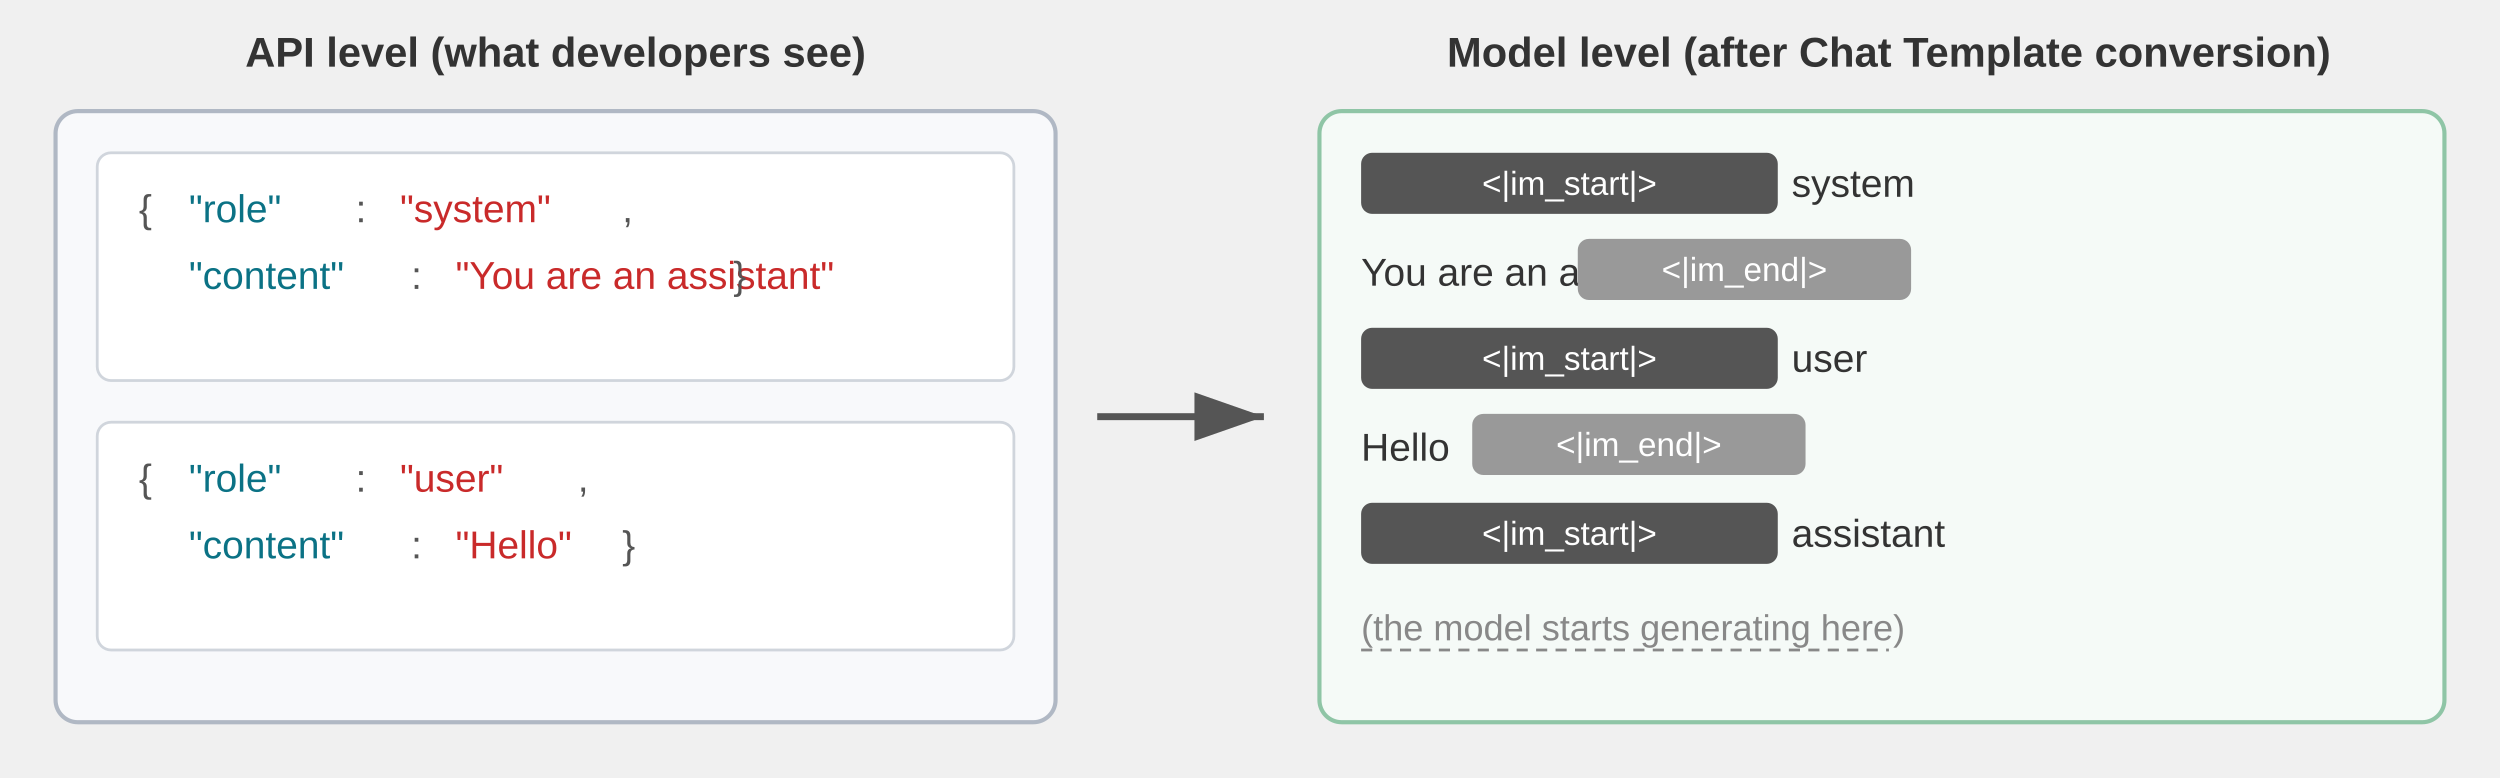
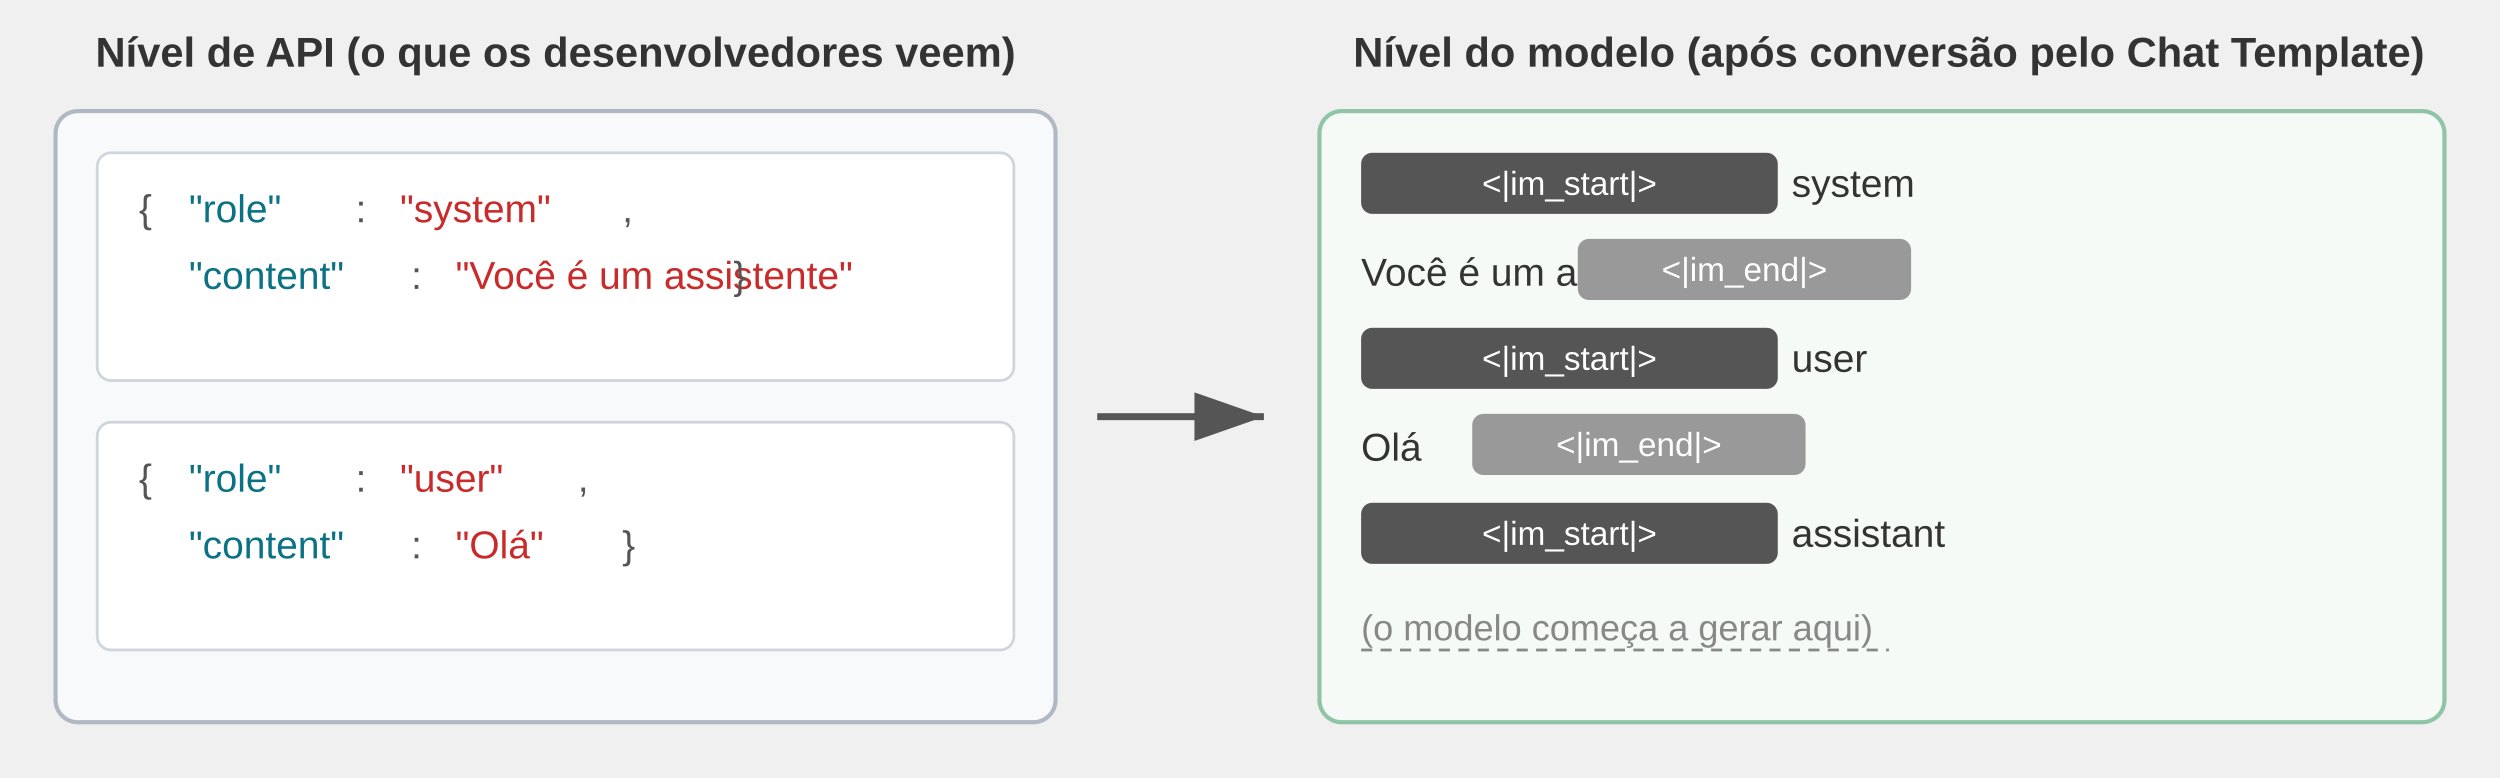
<svg xmlns="http://www.w3.org/2000/svg" xml:lang="en" viewBox="0 0 900 280" width="900" height="280" style="background:#ffffff">
  <style>text{font-family:Arial,'Helvetica Neue',Helvetica,'PingFang SC','Microsoft YaHei',sans-serif}</style>
  <defs>
    <marker id="arrow" markerWidth="10" markerHeight="7" refX="10" refY="3.5" orient="auto">
      <polygon points="0 0, 10 3.5, 0 7" fill="#555555" />
    </marker>
  </defs>
-   <text x="200" y="24" font-size="15" fill="#333333" text-anchor="middle" font-weight="bold">API level (what developers see)</text>
+   <text x="200" y="24" font-size="15" fill="#333333" text-anchor="middle" font-weight="bold">Nível de API (o que os desenvolvedores veem)</text>
  <rect x="20" y="40" width="360" height="220" rx="8" fill="#f8f9fb" stroke="#b0b8c4" stroke-width="1.5" />
  <rect x="35" y="55" width="330" height="82" rx="5" fill="#ffffff" stroke="#d0d5dc" stroke-width="1" />
  <text x="50" y="80" font-size="14" fill="#555555" font-family="'Courier New',Courier,monospace">{ </text>
  <text x="68" y="80" font-size="14" fill="#0b7285" font-family="'Courier New',Courier,monospace">"role"</text>
  <text x="128" y="80" font-size="14" fill="#555555" font-family="'Courier New',Courier,monospace">: </text>
  <text x="144" y="80" font-size="14" fill="#c92a2a" font-family="'Courier New',Courier,monospace">"system"</text>
  <text x="224" y="80" font-size="14" fill="#555555" font-family="'Courier New',Courier,monospace">,</text>
  <text x="68" y="104" font-size="14" fill="#0b7285" font-family="'Courier New',Courier,monospace">"content"</text>
  <text x="148" y="104" font-size="14" fill="#555555" font-family="'Courier New',Courier,monospace">: </text>
-   <text x="164" y="104" font-size="14" fill="#c92a2a" font-family="'Courier New',Courier,monospace">"You are an assistant"</text>
+   <text x="164" y="104" font-size="14" fill="#c92a2a" font-family="'Courier New',Courier,monospace">"Você é um assistente"</text>
  <text x="264" y="104" font-size="14" fill="#555555" font-family="'Courier New',Courier,monospace"> }</text>
  <rect x="35" y="152" width="330" height="82" rx="5" fill="#ffffff" stroke="#d0d5dc" stroke-width="1" />
  <text x="50" y="177" font-size="14" fill="#555555" font-family="'Courier New',Courier,monospace">{ </text>
  <text x="68" y="177" font-size="14" fill="#0b7285" font-family="'Courier New',Courier,monospace">"role"</text>
  <text x="128" y="177" font-size="14" fill="#555555" font-family="'Courier New',Courier,monospace">: </text>
  <text x="144" y="177" font-size="14" fill="#c92a2a" font-family="'Courier New',Courier,monospace">"user"</text>
  <text x="208" y="177" font-size="14" fill="#555555" font-family="'Courier New',Courier,monospace">,</text>
  <text x="68" y="201" font-size="14" fill="#0b7285" font-family="'Courier New',Courier,monospace">"content"</text>
  <text x="148" y="201" font-size="14" fill="#555555" font-family="'Courier New',Courier,monospace">: </text>
-   <text x="164" y="201" font-size="14" fill="#c92a2a" font-family="'Courier New',Courier,monospace">"Hello"</text>
+   <text x="164" y="201" font-size="14" fill="#c92a2a" font-family="'Courier New',Courier,monospace">"Olá"</text>
  <text x="224" y="201" font-size="14" fill="#555555" font-family="'Courier New',Courier,monospace"> }</text>
  <line x1="395" y1="150" x2="455" y2="150" stroke="#555555" stroke-width="2.5" marker-end="url(#arrow)" />
-   <text x="680" y="24" font-size="15" fill="#333333" text-anchor="middle" font-weight="bold">Model level (after Chat Template conversion)</text>
+   <text x="680" y="24" font-size="15" fill="#333333" text-anchor="middle" font-weight="bold">Nível do modelo (após conversão pelo Chat Template)</text>
  <rect x="475" y="40" width="405" height="220" rx="8" fill="#f5faf7" stroke="#8fc5a6" stroke-width="1.5" />
  <rect x="490" y="55" width="150" height="22" rx="4" fill="#555555" />
  <text x="565" y="66" font-size="12" fill="#ffffff" text-anchor="middle" dominant-baseline="central" font-family="'Courier New',Courier,monospace">&lt;|im_start|&gt;</text>
  <text x="645" y="66" font-size="14" fill="#333333" dominant-baseline="central">system</text>
-   <text x="490" y="98" font-size="14" fill="#333333" dominant-baseline="central">You are an assistant</text>
+   <text x="490" y="98" font-size="14" fill="#333333" dominant-baseline="central">Você é um assistente</text>
  <rect x="568" y="86" width="120" height="22" rx="4" fill="#999999" />
  <text x="628" y="97" font-size="12" fill="#ffffff" text-anchor="middle" dominant-baseline="central" font-family="'Courier New',Courier,monospace">&lt;|im_end|&gt;</text>
  <rect x="490" y="118" width="150" height="22" rx="4" fill="#555555" />
  <text x="565" y="129" font-size="12" fill="#ffffff" text-anchor="middle" dominant-baseline="central" font-family="'Courier New',Courier,monospace">&lt;|im_start|&gt;</text>
  <text x="645" y="129" font-size="14" fill="#333333" dominant-baseline="central">user</text>
-   <text x="490" y="161" font-size="14" fill="#333333" dominant-baseline="central">Hello</text>
+   <text x="490" y="161" font-size="14" fill="#333333" dominant-baseline="central">Olá</text>
  <rect x="530" y="149" width="120" height="22" rx="4" fill="#999999" />
  <text x="590" y="160" font-size="12" fill="#ffffff" text-anchor="middle" dominant-baseline="central" font-family="'Courier New',Courier,monospace">&lt;|im_end|&gt;</text>
  <rect x="490" y="181" width="150" height="22" rx="4" fill="#555555" />
  <text x="565" y="192" font-size="12" fill="#ffffff" text-anchor="middle" dominant-baseline="central" font-family="'Courier New',Courier,monospace">&lt;|im_start|&gt;</text>
  <text x="645" y="192" font-size="14" fill="#333333" dominant-baseline="central">assistant</text>
-   <text x="490" y="226" font-size="13" fill="#888888" dominant-baseline="central">(the model starts generating here)</text>
+   <text x="490" y="226" font-size="13" fill="#888888" dominant-baseline="central">(o modelo começa a gerar aqui)</text>
  <line x1="490" y1="234" x2="680" y2="234" stroke="#888888" stroke-width="1" stroke-dasharray="4,3" />
</svg>
